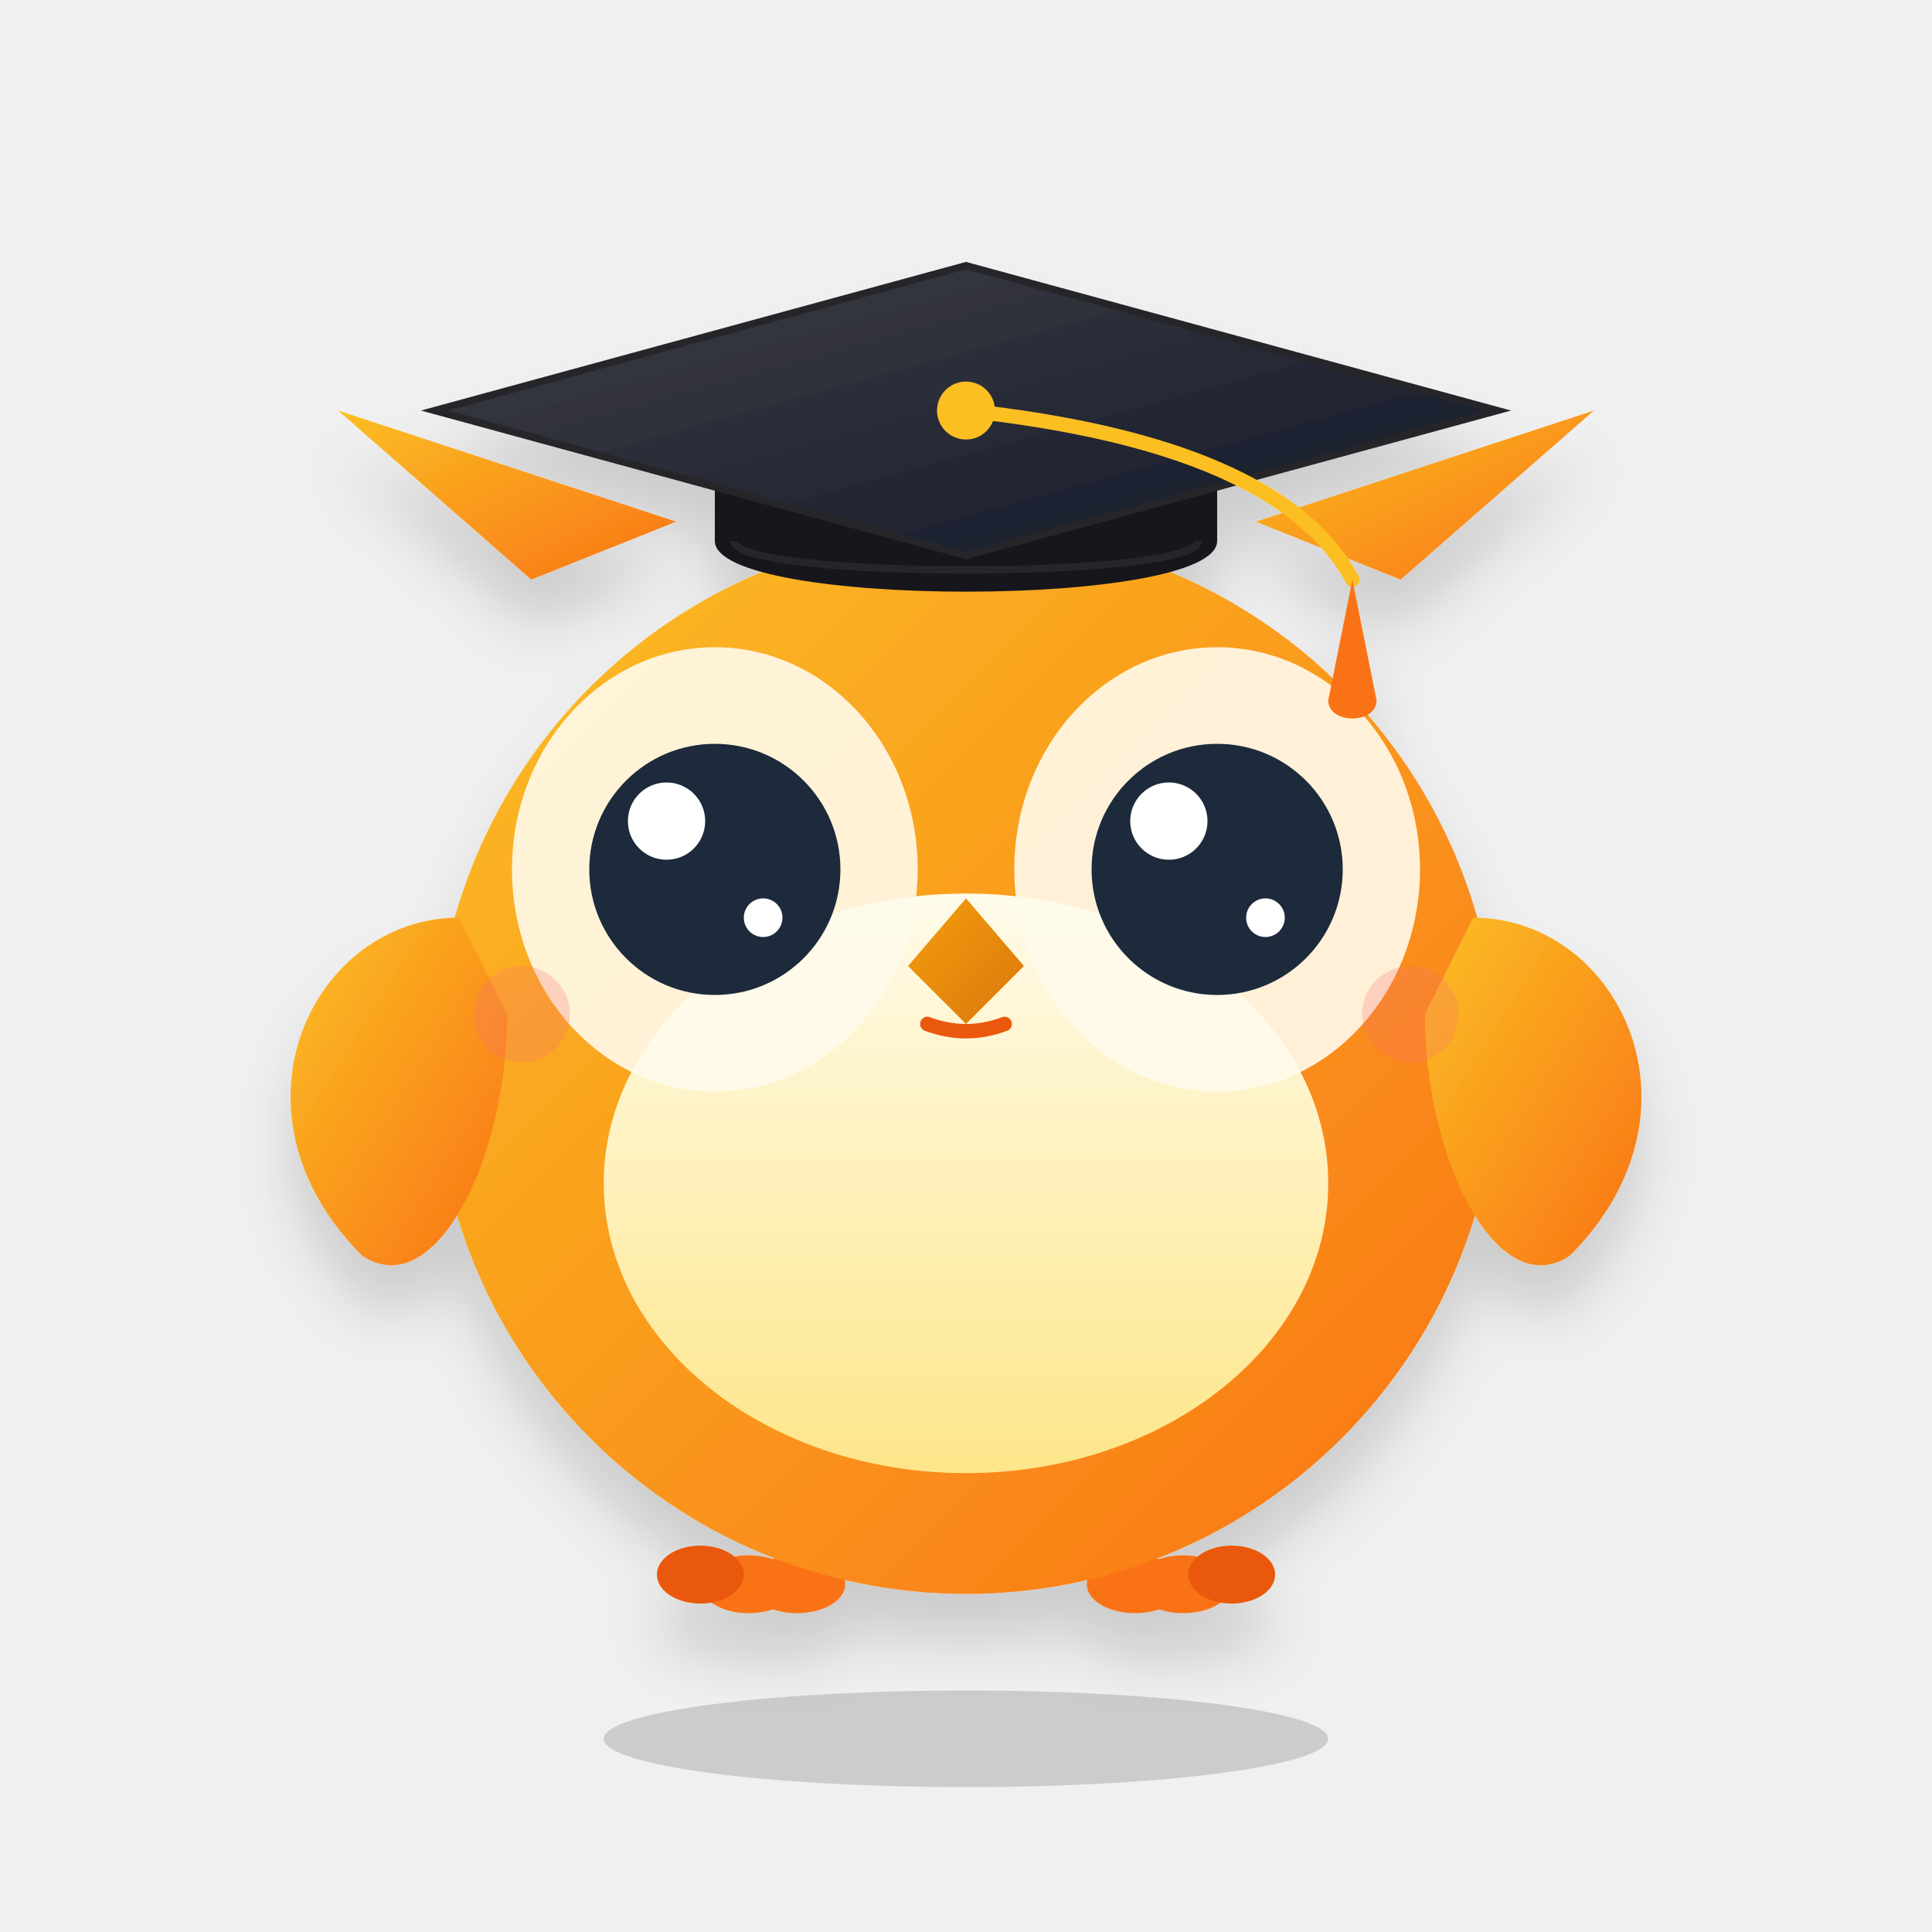
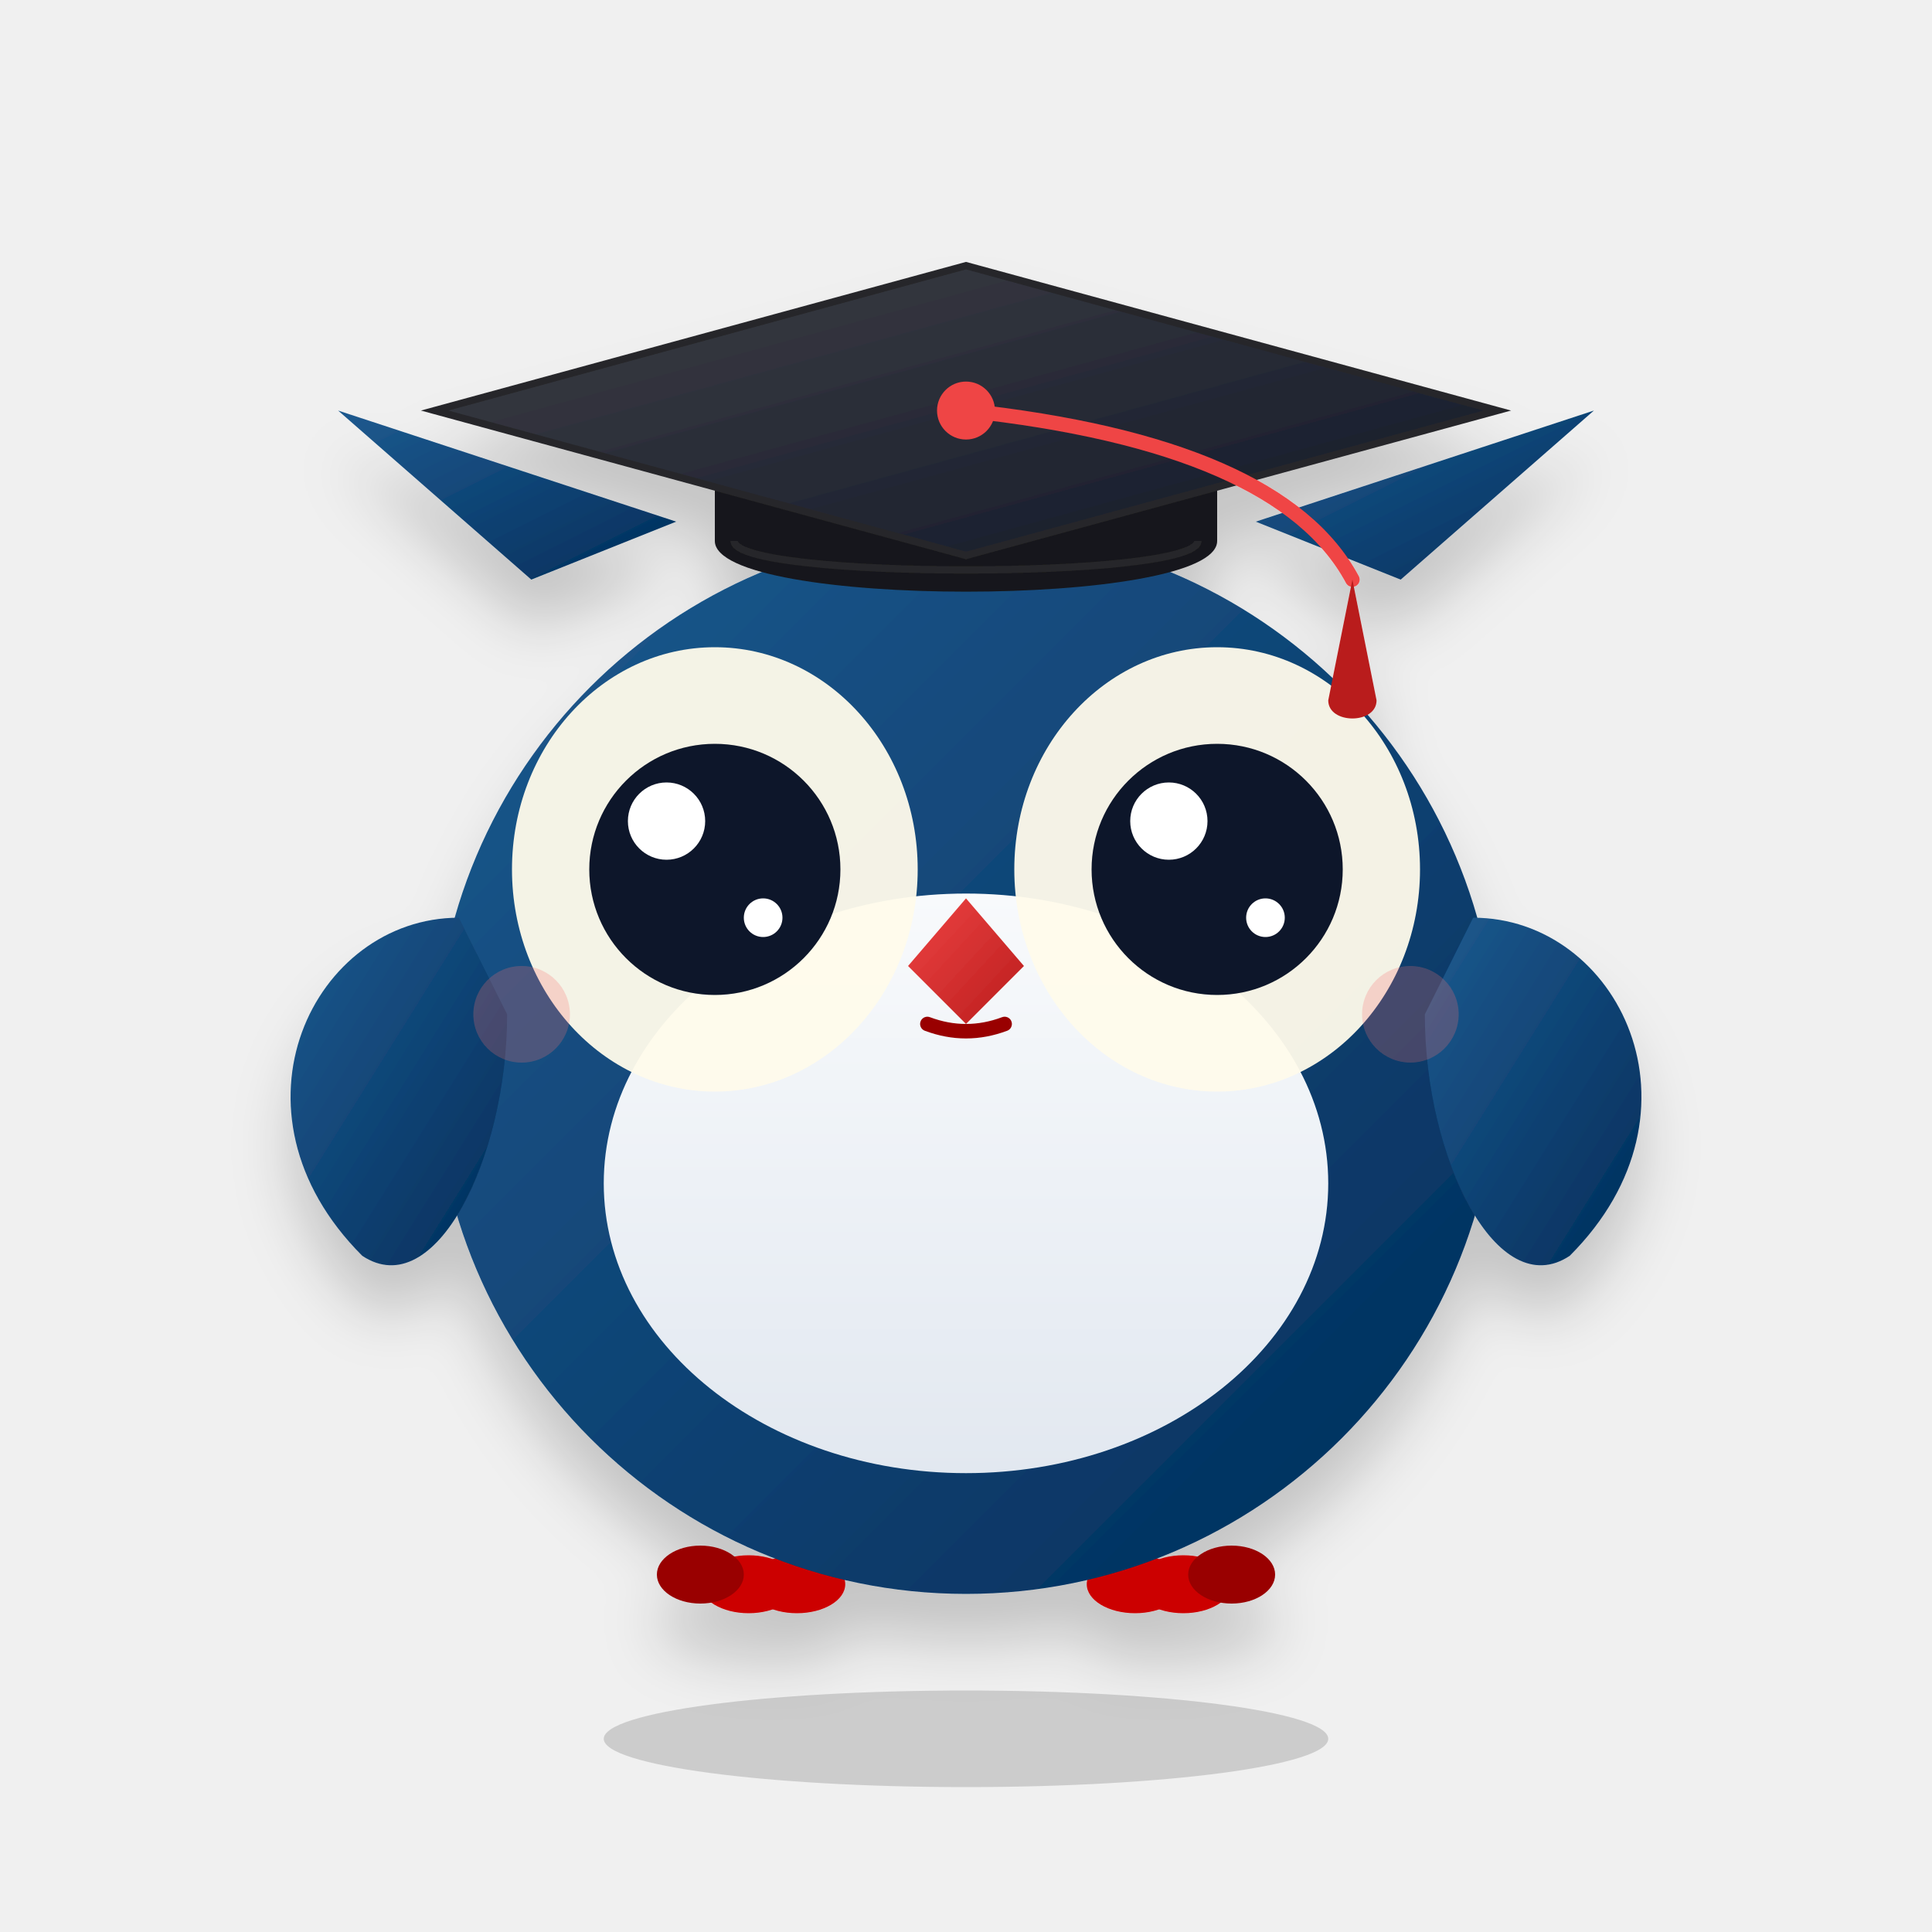
<svg xmlns="http://www.w3.org/2000/svg" viewBox="0 0 400 400" width="100%" height="100%" preserveAspectRatio="xMidYMid meet">
  <defs>
    <linearGradient id="bodyGradient" x1="0%" y1="0%" x2="100%" y2="100%">
-       <stop offset="0%" stop-color="#FBBF24" />
-       <stop offset="100%" stop-color="#F97316" />
+       <stop offset="0%" stop-color="#1E5A8F" />
+       <stop offset="100%" stop-color="#002D5A" />
    </linearGradient>
    <linearGradient id="bellyGradient" x1="0%" y1="0%" x2="0%" y2="100%">
-       <stop offset="0%" stop-color="#FFFBEB" />
-       <stop offset="100%" stop-color="#FDE68A" />
+       <stop offset="0%" stop-color="#F8FAFC" />
+       <stop offset="100%" stop-color="#E2E8F0" />
    </linearGradient>
    <linearGradient id="capBoardGradient" x1="0%" y1="0%" x2="100%" y2="100%">
      <stop offset="0%" stop-color="#3F3F46" />
      <stop offset="100%" stop-color="#111827" />
    </linearGradient>
    <linearGradient id="beakGradient" x1="0%" y1="0%" x2="100%" y2="100%">
-       <stop offset="0%" stop-color="#F59E0B" />
-       <stop offset="100%" stop-color="#D97706" />
+       <stop offset="0%" stop-color="#EF4444" />
+       <stop offset="100%" stop-color="#B91C1C" />
    </linearGradient>
    <filter id="soft-shadow" x="-10%" y="-10%" width="120%" height="120%">
-       <feDropShadow dx="0" dy="10" stdDeviation="6" flood-color="#000000" flood-opacity="0.15" />
+       <feDropShadow dx="0" dy="10" stdDeviation="6" flood-color="#000000" flood-opacity="0.18" />
    </filter>
  </defs>
  <style>
    /* Estilos e Animaciones CSS */
    
    /* 1. Animación de flotado para todo el búho */
    .floating-mascot {
      animation: mascot-float 5s infinite ease-in-out;
    }
    
    @keyframes mascot-float {
      0%, 100% {
        transform: translateY(0px);
      }
      50% {
        transform: translateY(-12px);
      }
    }

    /* 2. Animación de la Sombra del piso (sincronizada con el flotado) */
    .floor-shadow {
      transform-origin: 200px 360px;
      animation: shadow-scale 5s infinite ease-in-out;
    }

    @keyframes shadow-scale {
      0%, 100% {
        transform: scale(1);
        opacity: 0.15;
      }
      50% {
        transform: scale(0.85);
        opacity: 0.08;
      }
    }

    /* 3. Animación de parpadeo (Blink) - Doble parpadeo rápido cada 4s */
    .blink-eye-left {
      transform-origin: 148px 180px;
      animation: eye-blink 4s infinite ease-in-out, eye-hide 6s infinite ease-in-out;
    }
    
    .blink-eye-right {
      transform-origin: 252px 180px;
      animation: eye-blink 4s infinite ease-in-out, eye-hide 6s infinite ease-in-out;
    }

    @keyframes eye-blink {
      0%, 88%, 92%, 96%, 100% {
        transform: scaleY(1);
      }
      90%, 94% {
        transform: scaleY(0.08);
      }
    }

    /* Ocultar los ojos normales cuando sonríe */
    @keyframes eye-hide {
      0%, 42%, 63%, 100% {
        opacity: 1;
      }
      47%, 58% {
        opacity: 0;
      }
    }

    /* 4. Ojos Felices de Sonrisa (^ ^) - Aparecen coordinados con la boca */
    .happy-eye-left {
      transform-origin: 148px 180px;
      opacity: 0;
      animation: eye-show 6s infinite ease-in-out;
    }

    .happy-eye-right {
      transform-origin: 252px 180px;
      opacity: 0;
      animation: eye-show 6s infinite ease-in-out;
    }

    @keyframes eye-show {
      0%, 42%, 63%, 100% {
        opacity: 0;
        transform: scale(0.7);
      }
      47%, 58% {
        opacity: 1;
        transform: scale(1);
      }
    }

    /* 5. Mejillas Sonrojadas que se iluminan al sonreír */
    .cheek-blush-left {
      transform-origin: 108px 210px;
      animation: cheek-pulse 6s infinite ease-in-out;
    }

    .cheek-blush-right {
      transform-origin: 292px 210px;
      animation: cheek-pulse 6s infinite ease-in-out;
    }

    @keyframes cheek-pulse {
      0%, 42%, 63%, 100% {
        opacity: 0.25;
        transform: scale(1);
      }
      47%, 58% {
        opacity: 0.75;
        transform: scale(1.3);
      }
    }

    /* 6. Alitas saludando/aleteando suavemente */
    .left-wing {
      transform-origin: 95px 190px;
      animation: wing-flap-left 4s infinite ease-in-out;
    }

    .right-wing {
      transform-origin: 305px 190px;
      animation: wing-flap-right 4s infinite ease-in-out;
    }

    @keyframes wing-flap-left {
      0%, 100% { transform: rotate(0deg); }
      50% { transform: rotate(8deg); }
    }

    @keyframes wing-flap-right {
      0%, 100% { transform: rotate(0deg); }
      50% { transform: rotate(-8deg); }
    }

    /* 7. Borla del birrete que se mece libremente */
    .tassel-sway {
      transform-origin: 280px 120px;
      animation: tassel-wiggle 3s infinite ease-in-out;
    }

    @keyframes tassel-wiggle {
      0%, 100% { transform: rotate(0deg); }
      50% { transform: rotate(10deg); }
    }
  </style>
  <ellipse class="floor-shadow" cx="200" cy="360" rx="75" ry="10" fill="#000000" opacity="0.15" />
  <g class="floating-mascot" filter="url(#soft-shadow)">
    <path d="M 110 120 L 70 85 L 140 108 Z" fill="url(#bodyGradient)" />
    <path d="M 290 120 L 330 85 L 260 108 Z" fill="url(#bodyGradient)" />
    <g>
-       <ellipse cx="155" cy="328" rx="10" ry="6" fill="#F97316" />
-       <ellipse cx="165" cy="328" rx="10" ry="6" fill="#F97316" />
-       <ellipse cx="145" cy="326" rx="9" ry="6" fill="#EA580C" />
+       <ellipse cx="155" cy="328" rx="10" ry="6" fill="#CC0000" />
+       <ellipse cx="165" cy="328" rx="10" ry="6" fill="#CC0000" />
+       <ellipse cx="145" cy="326" rx="9" ry="6" fill="#990000" />
    </g>
    <g>
-       <ellipse cx="235" cy="328" rx="10" ry="6" fill="#F97316" />
-       <ellipse cx="245" cy="328" rx="10" ry="6" fill="#F97316" />
-       <ellipse cx="255" cy="326" rx="9" ry="6" fill="#EA580C" />
+       <ellipse cx="235" cy="328" rx="10" ry="6" fill="#CC0000" />
+       <ellipse cx="245" cy="328" rx="10" ry="6" fill="#CC0000" />
+       <ellipse cx="255" cy="326" rx="9" ry="6" fill="#990000" />
    </g>
    <rect x="90" y="110" width="220" height="220" rx="110" ry="110" fill="url(#bodyGradient)" />
    <ellipse cx="200" cy="245" rx="75" ry="60" fill="url(#bellyGradient)" />
    <path class="left-wing" d="M 95 190 C 65 190, 45 230, 75 260 C 90 270, 105 240, 105 210 Z" fill="url(#bodyGradient)" />
    <path class="right-wing" d="M 305 190 C 335 190, 355 230, 325 260 C 310 270, 295 240, 295 210 Z" fill="url(#bodyGradient)" />
-     <ellipse cx="148" cy="180" rx="42" ry="46" fill="#FFFBEB" opacity="0.9" />
-     <ellipse cx="252" cy="180" rx="42" ry="46" fill="#FFFBEB" opacity="0.9" />
+     <ellipse cx="148" cy="180" rx="42" ry="46" fill="#FFFBEB" opacity="0.95" />
+     <ellipse cx="252" cy="180" rx="42" ry="46" fill="#FFFBEB" opacity="0.95" />
    <circle class="cheek-blush-left" cx="108" cy="210" r="10" fill="#F87171" opacity="0.25" />
    <circle class="cheek-blush-right" cx="292" cy="210" r="10" fill="#F87171" opacity="0.25" />
    <polygon points="200,186 212,200 200,212 188,200" fill="url(#beakGradient)" />
-     <path d="M 192 212 Q 200 215 208 212" fill="none" stroke="#EA580C" stroke-width="3" stroke-linecap="round">
+     <path d="M 192 212 Q 200 215 208 212" fill="none" stroke="#990000" stroke-width="3" stroke-linecap="round">
      <animate attributeName="d" dur="6s" repeatCount="indefinite" values="M 192 212 Q 200 215 208 212;                  M 192 212 Q 200 215 208 212;                  M 186 210 Q 200 230 214 210;                  M 192 212 Q 200 215 208 212" keyTimes="0; 0.42; 0.47; 1" />
    </path>
    <g class="blink-eye-left">
-       <circle cx="148" cy="180" r="26" fill="#1E293B" />
+       <circle cx="148" cy="180" r="26" fill="#0F172A" />
      <circle cx="138" cy="170" r="8" fill="#FFFFFF" />
      <circle cx="158" cy="190" r="4" fill="#FFFFFF" />
    </g>
    <g class="blink-eye-right">
-       <circle cx="252" cy="180" r="26" fill="#1E293B" />
+       <circle cx="252" cy="180" r="26" fill="#0F172A" />
      <circle cx="242" cy="170" r="8" fill="#FFFFFF" />
      <circle cx="262" cy="190" r="4" fill="#FFFFFF" />
    </g>
-     <path class="happy-eye-left" d="M 130 185 Q 148 160 166 185" fill="none" stroke="#1E293B" stroke-width="6" stroke-linecap="round" />
-     <path class="happy-eye-right" d="M 234 185 Q 252 160 270 185" fill="none" stroke="#1E293B" stroke-width="6" stroke-linecap="round" />
+     <path class="happy-eye-left" d="M 130 185 Q 148 160 166 185" fill="none" stroke="#0F172A" stroke-width="6" stroke-linecap="round" />
+     <path class="happy-eye-right" d="M 234 185 Q 252 160 270 185" fill="none" stroke="#0F172A" stroke-width="6" stroke-linecap="round" />
    <path d="M 148 92 L 148 112 C 148 126, 252 126, 252 112 L 252 92 Z" fill="#18181B" />
    <path d="M 152 112 C 152 120, 248 120, 248 112" fill="none" stroke="#27272A" stroke-width="1.5" />
    <polygon points="200,55 310,85 200,115 90,85" fill="url(#capBoardGradient)" stroke="#27272A" stroke-width="1.5" />
-     <circle cx="200" cy="85" r="6" fill="#FBBF24" />
-     <path d="M 200 85 Q 265 92 280 120" fill="none" stroke="#FBBF24" stroke-width="3" stroke-linecap="round" />
-     <path class="tassel-sway" d="M 280 120 L 275 145 C 275 150, 285 150, 285 145 Z" fill="#F97316" />
+     <circle cx="200" cy="85" r="6" fill="#EF4444" />
+     <path d="M 200 85 Q 265 92 280 120" fill="none" stroke="#EF4444" stroke-width="3" stroke-linecap="round" />
+     <path class="tassel-sway" d="M 280 120 L 275 145 C 275 150, 285 150, 285 145 Z" fill="#B91C1C" />
  </g>
</svg>
